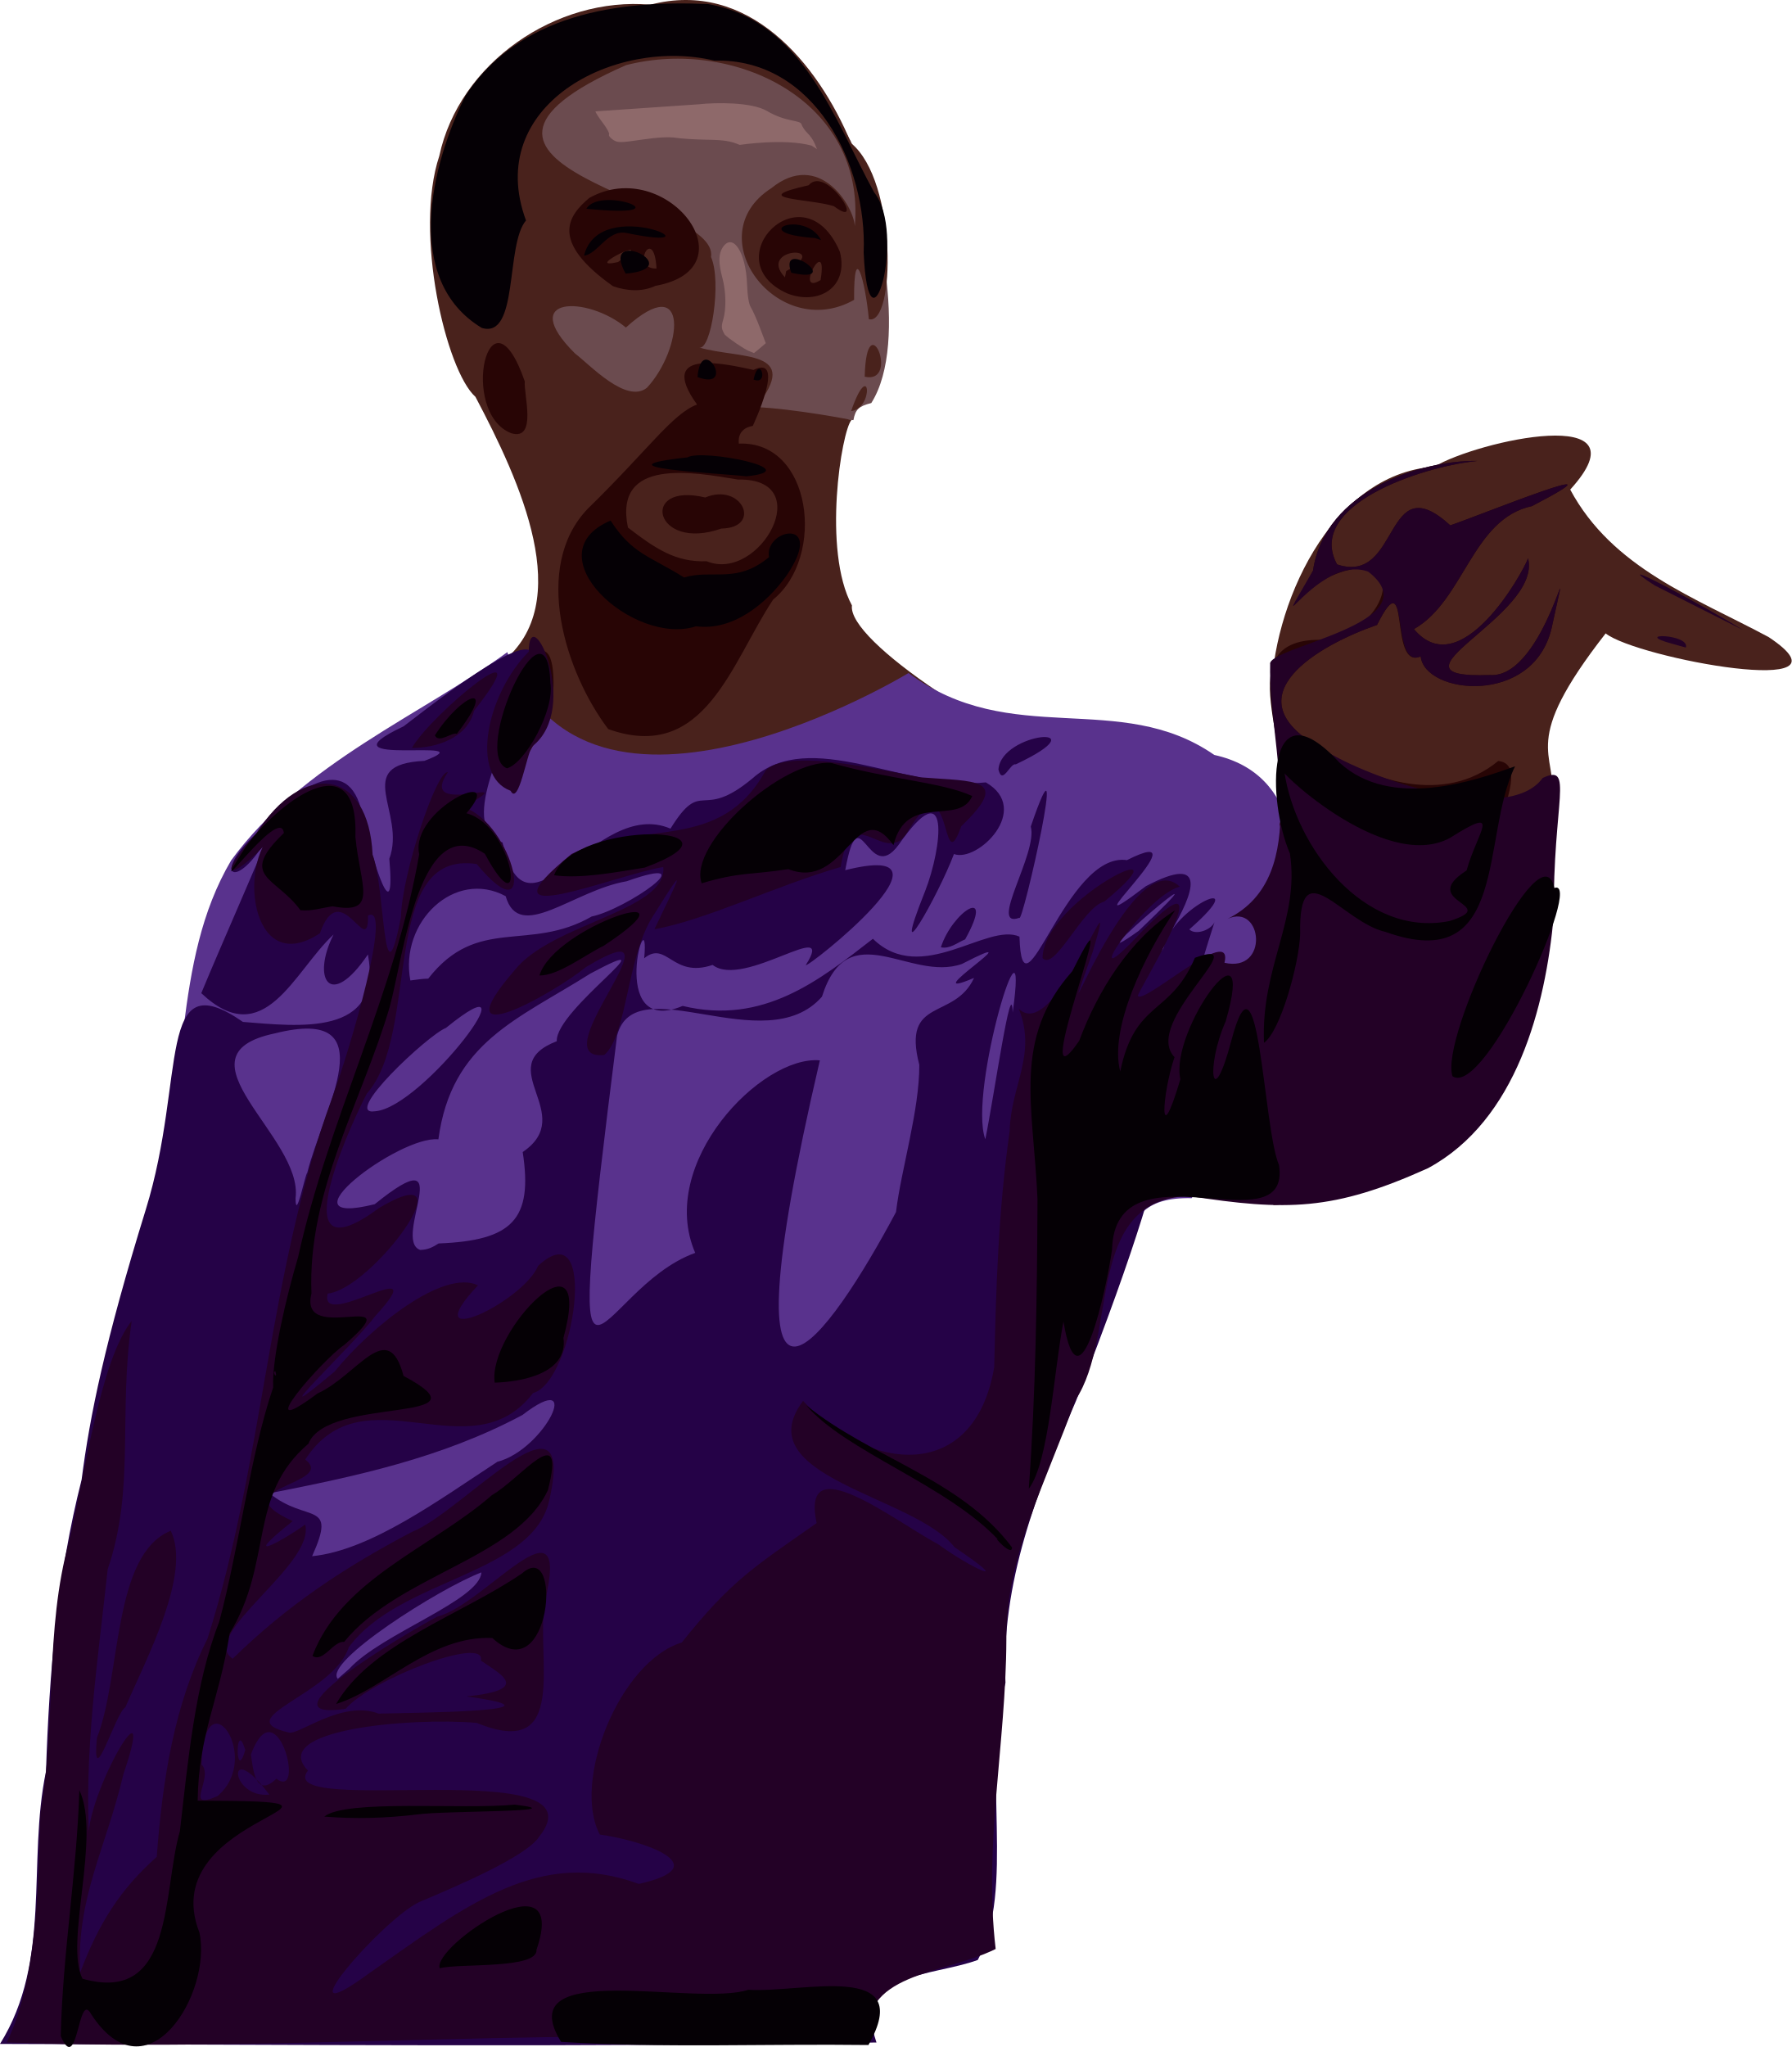
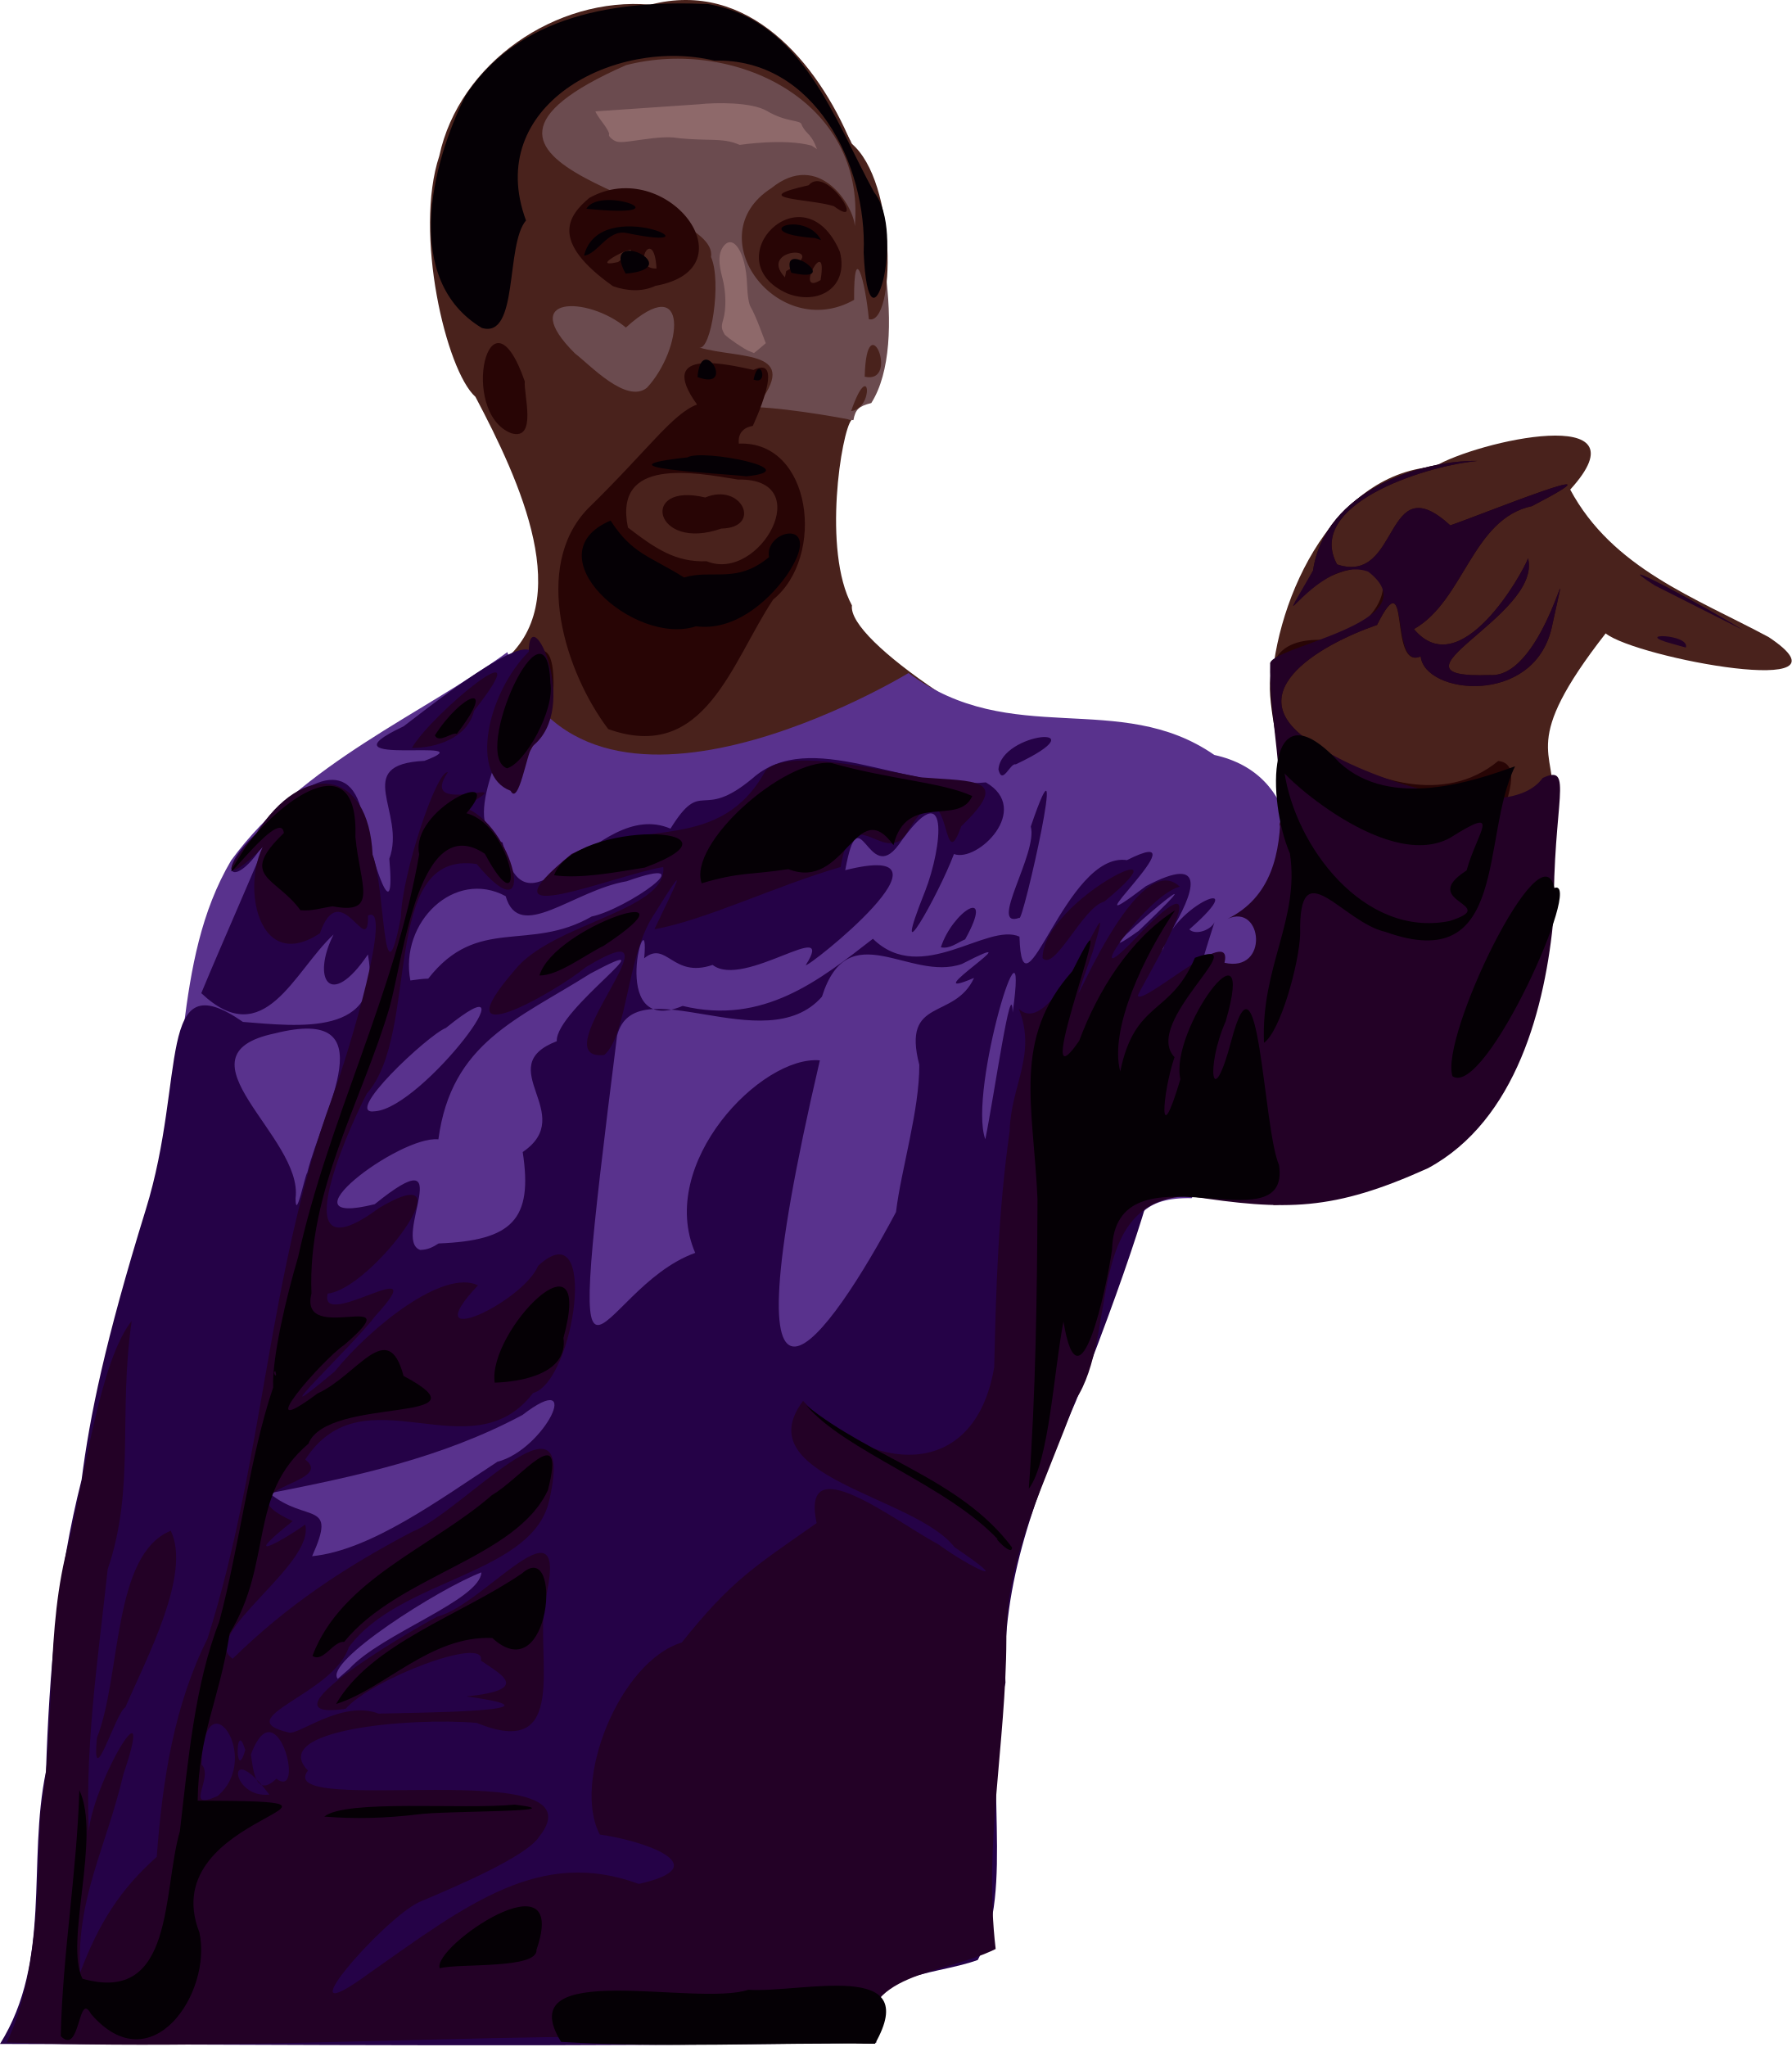
<svg xmlns="http://www.w3.org/2000/svg" id="svg3741" version="1.1" width="1071.155" height="1223.55" viewBox="0 0 1071.155 1223.55">
  <defs id="defs3745" />
  <g id="layer10" style="display:inline">
-     <path transform="translate(-22.5,-18.89008)" style="display:inline;fill:#8e696a" d="M 432.056,237.632 370.126,74.454 c 0,0 96.115,-25.455 149.237,14.422 0.107,51.297 -3.15,137.402 -3.15,137.402 z" id="path3769" />
+     <path transform="translate(-22.5,-18.89008)" style="display:inline;fill:#8e696a;fill-opacity:1" d="M 432.056,237.632 370.126,74.454 c 0,0 96.115,-25.455 149.237,14.422 0.107,51.297 -3.15,137.402 -3.15,137.402 z" id="path3769" />
  </g>
  <g id="layer9" style="display:inline">
    <path transform="translate(-22.5,-18.89008)" style="fill:#6b4b4f" d="M 368.681,261.015 C 328.378,220.573 313.151,111.438 351.579,70.082 390.008,28.727 496.171,38.947 531.024,103.062 c 15.81,34.477 35.488,120.323 12.372,156.742 -7.482,1.888 -9.484,3.8 -10.674,10.196 z m 111.64,-36.996 -3.491,-9.197 c -1.92,-5.058 -4.35,-10.529 -5.401,-12.156 -1.24,-1.921 -2.049,-6.811 -2.308,-13.94 -0.697,-19.22 -8.596,-31.063 -14.603,-21.895 -2.498,3.813 -2.541,9.237 -0.144,18.169 2.212,8.241 2.4,18.584 0.455,25.074 -1.221,4.074 -1.078,5.322 1.015,8.895 2.39,2.349 11.297,8.435 14.268,9.669 1.656,0.662 3.065,1.24 3.13,1.283 2.594,-1.956 4.43,-3.626 7.078,-5.902 z m 27.397,-118.087 3.234,2.119 -1.432,-3.454 c -0.787,-1.899 -2.683,-4.637 -4.213,-6.084 -1.53,-1.447 -3.164,-3.836 -3.632,-5.31 -0.872,-2.749 -9.006,-1.113 -20.635,-7.969 -9.294,-5.48 -31.118,-5.073 -40.349,-4.037 l -62.2,4.258 c 0,0.617 1.985,3.723 4.412,6.902 2.427,3.179 4.096,6.291 3.71,6.916 -0.386,0.625 0.683,2.043 2.376,3.153 2.835,1.858 4.196,1.853 17.225,-0.065 9.417,-1.386 16.237,-1.755 20.399,-1.105 3.439,0.537 11.878,1.059 18.753,1.159 9.991,0.145 13.88,0.765 19.375,3.086 0,0 26.541,-4.073 42.977,0.432 z" id="path3765" />
  </g>
  <g id="g3751" transform="translate(-22.5,-18.89008)" />
  <g id="layer1" style="display:inline" transform="translate(-35.25104,-23.14043)">
    <path transform="translate(12.75104,4.250345)" style="fill:#49221c" d="m 322.5,414.833 c 44.625,-35.481 10.958,-108.167 -15.754,-158.734 -17.68,-15.767 -36.861,-98.205 -21.621,-143.97 11.873,-55.551 69.865,-95.476 126.164,-90.427 58.543,-15.321 100.08,34.719 120.074,82.803 27.774,22.875 26.365,109.285 10.588,105.181 -2.177,-23.185 -9.061,-47.822 -8.826,-11.562 -45.484,25.75 -94.064,-38.124 -49.478,-66.767 28.541,-23.085 49.288,10.656 49.892,22.75 6.595,-75.407 -72.425,-112.755 -136.736,-96.287 -139.325,61.303 56.483,80.001 50.772,114.707 6.558,14.688 -0.075,56.502 -7.138,54.049 24.122,7.107 62.001,0.771 34.032,35.648 23.44,1.056 57.112,7.659 57.112,7.659 -6.014,6.705 -17.493,78.07 0.249,110.889 -5.492,42.413 351.163,231.697 250.624,55.476 0.199,-54.348 35.067,-134.142 97.506,-138.389 25.9,-15.551 128.596,-38.313 81.29,13.676 25.277,47.083 74.388,64.432 118.641,88.159 56.688,37.665 -78.854,12.643 -97.459,-2.203 -51.815,66.374 -29.037,70.591 -31.963,98.897 0,0 -632.136,41.373 -627.969,-81.557 z m 86.748,-164.148 c 21.159,-22.662 26.193,-71.072 -12.574,-36.015 -22.672,-18.913 -65.52,-19.274 -30.312,15.588 8.687,6.554 30.561,30.242 42.885,20.427 z m 122.086,13.941 c 11.244,-32.615 13.934,-1.749 0,0 z m 8.128,-20.563 c 1.064,-44.996 21.535,4.714 0,0 z" id="path3761" />
  </g>
  <g id="layer6" style="display:inline" transform="translate(-35.25104,-23.14043)">
    <path transform="translate(12.75104,4.250345)" style="fill:#59328d" d="m 112.577,740.276 c 24.572,-72.13 11.998,-145.644 48.096,-207.091 42.409,-58.119 115.502,-87.926 165.121,-124.498 46.725,130.061 239.877,12.489 239.877,12.489 61.261,45.741 126.093,9.641 182.817,48.973 101.926,22.443 15.663,216.064 -13.538,264.919 -29.232,-0.579 -34.548,11.903 -42.355,32.298 -19.414,48.596 -237.07,279.207 -392.35,281.811 -52.825,0.886 -159.195,2.5 -187.668,-308.901 z" id="path3767" />
  </g>
  <g id="layer8" style="display:inline" transform="translate(-35.25104,-23.14043)">
    <path transform="translate(12.75104,4.250345)" style="fill:#280505" d="m 774.494,638.75 c 9.547,-43.019 23.553,-86.687 13.059,-127.157 11.22,-44.611 -34.165,-112.334 26.638,-110.237 39.28,-5.163 52.398,-59.067 3.688,-38.052 -24.11,12.718 -29.698,34.341 -10.389,-3.379 7.073,-48.32 65.657,-66.086 98.229,-65.525 -34.244,3.47 -102.839,26.905 -83.843,61.869 38.163,12.629 27.724,-59.867 67.675,-23.357 18.452,-6.308 111.044,-43.88 48.865,-11.518 -35.886,7.598 -40.555,56.562 -70.594,73.52 27.774,33.183 64.87,-33.215 68.24,-42.336 8.517,34.688 -92.11,72.322 -22.875,69.797 33.899,2.378 51.416,-95.399 36.919,-27.985 -11.006,46.759 -75.932,39.549 -78.251,16.838 -19.633,8.735 -5.652,-59.311 -26.1,-18.8 -34.44,11.887 -88.245,42.507 -34.333,73.178 31.188,20.2 74.604,34.66 106.779,8.144 24.95,2.63 -18.942,63.027 -8.857,91.968 -23.967,19.531 -61.703,4.211 -51.251,47.859 -31.845,36.494 -17.219,123.775 -74.3,125.565 C 778.253,672.858 774.494,638.75 774.494,638.75 Z m 16.756,95 c -3.194,-4.484 -3.194,4.484 0,0 z M 326.946,480.972 c -25.425,-13.605 27.24,-116.533 26.472,-51.837 -0.706,15.716 -16.519,49.202 -26.472,51.837 z m 59.181,-26.284 c -25.67,-33.921 -45.654,-96.908 -12.25,-131.696 36.208,-35.345 50.569,-56.71 65.344,-62.317 -25.421,-35.197 20.466,-23.388 33.743,-20.668 19.966,-9.684 -0.427,33.498 -0.427,33.498 0,0 -9.386,0.748 -8.328,10.549 43.794,-1.805 51.965,67.697 20.528,93.195 -25.089,37.743 -40.838,98.047 -98.611,77.44 z M 445,354.375 c 31.667,12.981 66.526,-49.857 18.738,-48.83 -26.726,-4.427 -74.517,-13.403 -65.83,28.674 16.608,12.753 28.608,20.811 47.092,20.156 z m 8.75,-19.548 c -40.325,14.178 -49.241,-28.173 -9.636,-18.571 22.059,-9.179 34.286,18.128 9.636,18.571 z M 328.125,277.838 c -31.553,-12.39 -13.21,-92.326 8.125,-30.963 -0.821,7.332 7.654,35.706 -8.125,30.963 z m 165.277,-83.454 c -44.758,-19.769 9.522,-75.801 31.223,-24.981 5.429,21.275 -12.733,32.07 -31.223,24.981 z m 19.678,-8.083 c 4.774,-28.955 -16.526,10.165 0,0 z m -20.56,-5.363 c 28.84,-16.031 -17.822,-14.429 -0.75,3.736 z m -103.549,9.016 c -38.136,-27.01 -26.692,-42.216 -14.164,-52.753 46.217,-25.803 97.892,42.061 39.536,52.551 -8.084,3.805 -17.262,3.072 -25.372,0.202 z m 26.017,-10.562 c -1.489,-26.871 -16.121,0.509 0,0 z m -22.981,-3.885 c 26.127,-18.776 -23.305,5.425 0,0 z m 129.028,-33.374 c -14.189,-4.577 -53.113,-4.006 -15.095,-12.51 10.545,-12.513 35.319,27.679 15.095,12.51 z" id="path3755" />
  </g>
  <g id="layer4" style="display:inline" transform="translate(-35.25104,-23.14043)">
    <path transform="translate(12.75104,4.250345)" style="fill:#250247" d="m 22.5,1240.608 c 31.107,-49.743 16.194,-108.689 27.495,-162.904 1.955,-58.876 6.711,-117.069 21.302,-174.396 4.878,-37.926 13.853,-82.233 38.371,-161.465 24.518,-79.232 5.717,-148.379 58.068,-112.123 32.858,2.557 83.816,9.209 74.725,-40.323 -22.826,33.712 -33.808,14.319 -20.55,-11.899 -23.771,21.974 -41.325,70.652 -79.075,35.038 11.601,-28.118 35.846,-82.728 39.651,-93.251 -18.251,32.742 -34.376,23.206 -6.755,-2.202 21.857,-26.085 55.123,-50.909 63.369,-11.461 6.31,30.206 20.014,71.011 16.157,26.579 10.338,-27.814 -23.076,-56.402 20.99,-58.53 39.736,-15.054 -67.185,5.15 -12.5,-20.616 166.012,-128.772 6.755,52.05 59.199,69.393 14.697,66.793 55.298,-27.609 100.396,-8.257 19.375,-31.19 17.643,-3.893 49.001,-30.019 34.719,-30.816 91.083,7.413 139.529,2.375 27.731,16.005 -4.941,48.117 -19.054,42.825 -9.388,24.946 -39.367,77.562 -17.251,22.204 10.168,-25.921 15.604,-72.809 -15.899,-27.627 -18.452,25.144 -23.247,-31.711 -31.85,15.069 75.679,-18.961 -23.984,59.77 -23.558,56.676 18.742,-29.553 -37.065,14.534 -55.734,-0.041 -24.099,8.226 -27.388,-14.912 -40.896,-3.997 3.766,-40.798 -23.663,48.055 23.001,28.502 48.178,11.657 81.887,-15.439 113.741,-40.132 28.99,28.397 68.2,-9.997 87.619,-1.283 1.62,55.311 27.489,-51.114 64.256,-45.734 49.486,-24.958 -41.649,55.783 11.307,15.58 76.09,-40.109 -39.513,99.848 10.462,37.217 5.562,-25.512 55.719,-46.577 15.505,-11.387 3.684,3.694 12.888,0.452 15.051,-4.297 -40.514,124.955 -6.362,90.991 -82.79,286.125 -23.112,53.497 -45.073,108.991 -42.156,168.47 -14.662,53.199 6.304,123.003 -16.579,165.706 -27.092,10.02 -74.995,7.162 -60.55,49.324 -174.593,2.877 -349.368,1.263 -524,0.858 z m 208.803,-224.203 c 18.937,-20.923 78.171,-41.032 79.005,-57.655 -25.206,9.583 -94.668,53.717 -85.87,63.611 l 6.865,-5.955 z m -22.213,-67.326 c 35.122,-3.505 75.997,-33.781 110.759,-56.439 28.301,-7.258 52.361,-56.7 14.961,-27.956 -48.528,25.93 -100.343,36.756 -151.193,46.783 22.328,18.276 40.722,3.762 25.474,37.612 z M 558.169,743.375 c 3.053,-25.493 14.068,-60.747 13.924,-88.035 -10.627,-40.878 20.963,-26.295 32.733,-51.932 -38.151,16.301 40.502,-32.927 -7.238,-8.331 -31.193,10.968 -67.899,-30.216 -83.694,19.564 -33.94,38.659 -111.747,-18.062 -122.471,23.249 -33.543,265.946 -14.568,151.858 46.707,129.888 -23.174,-53.659 39.757,-118.29 74.52,-115.073 -61.242,262.268 6.679,163.639 45.52,90.67 z m -273.451,18.769 c 44.093,-1.749 56.481,-14.274 50.281,-54.654 33.338,-22.597 -19.143,-51.045 20.372,-66.239 -1.008,-18.862 71.552,-67.934 20.076,-40.429 -43.587,27.519 -83.058,41.096 -90.859,99.071 -23.55,-2.411 -96.897,53.454 -38.049,38.776 51.638,-41.757 9.953,21.218 27.148,27.343 4.493,-0.102 7.42,-1.54 11.03,-3.868 z M 206.153,720 c 9.255,-37.49 48.126,-100.359 -19.236,-83.448 -62.74,13.041 17.088,61.88 12.281,98.538 0.046,14.786 5.91,-15.037 6.955,-15.09 z m 405.41,-20.134 c 5.114,-24.735 15.781,-99.97 16.354,-75.7 10.441,-74.308 -26.9,46.939 -16.354,75.7 z M 246.764,683.125 c 28.679,-2.071 98.591,-95.491 42.33,-49.813 -10.761,4.174 -62.693,52.824 -42.33,49.813 z m 31.758,-79.291 c 29.613,-37.934 60.067,-15.518 97.721,-37.128 20.425,-4.147 69.571,-38.282 20.899,-21.061 -31.9,5.419 -64.285,37.078 -72.325,8.917 -30.504,-16.467 -63.577,15.501 -56.99,50.38 3.557,-0.443 7.098,-1.032 10.695,-1.109 z m 424.76,-28.561 c 66.241,-63.066 -46.309,32.969 0,0 z M 585,585.136 c 6.891,-21.556 32.902,-37.903 14.513,-4.76 -4.999,2.13 -9.081,5.805 -14.513,4.76 z M 631.875,567.5 c -18.84,6.787 11.232,-38.695 6.875,-54.557 24.371,-71.481 -5.136,59.476 -6.875,54.557 z m -12.456,-88.665 c 1.549,-22.569 62.753,-27.797 10.323,-3.056 -3.259,-1.102 -7.991,12.911 -10.323,3.056 z" id="path3759" />
  </g>
  <g id="layer3" style="display:inline" transform="translate(-35.25104,-23.14043)">
    <path transform="translate(12.75104,4.250345)" style="fill:#230126" d="M 26.556,1239.688 C 44.549,1202.289 45.413,1147.89 46.647,1102.5 56.299,1048.643 49.061,993.226 63.846,940.114 73.432,899.027 82.501,832.053 101.23,808.438 c -8.122,56.432 2.168,100.167 -14.344,148.438 -5.934,54.968 -14.444,110.26 -10.832,165.625 -7.137,-22.699 42.761,-109.296 20.233,-43.173 -10.451,44.522 -28.233,73.885 -25.856,118.605 11.352,-30.014 24.078,-49.741 45.788,-69.165 3.409,-46.379 10.542,-90.977 30.307,-130.339 33.628,-105.621 36.037,-218.478 74.408,-322.935 10.764,-29.264 36.833,-117.501 21.566,-109.345 0.391,27.033 -16.397,-24.707 -28.753,10.604 -42.482,28.11 -49.868,-46.418 -25.152,-62.327 -18.456,25.012 -44.661,38.815 -12.975,2.739 27.911,-44.001 67.227,-39.119 69.648,12.641 7.632,19.657 6.063,93.629 16.919,37.224 0.652,-25.802 21.353,-87.937 28.047,-86.54 -19.475,28.746 49.237,-1.368 9.273,20.84 30.032,9.52 46.097,79.803 7.984,34.026 -58.508,-8.987 -33.285,100.935 -65.657,137.146 -13.158,25.356 -50.502,111.255 7.469,68.331 55.27,-32.73 -4.139,48.497 -30.862,51.258 -5.834,23.588 65.777,-27.311 28.315,13.536 -11.852,16.167 -74.527,75.207 -24.249,33.125 21.994,-27.096 65.311,-61.527 85.735,-51.58 -38.424,40.817 26.766,10.321 36,-11.69 36.76,-33.842 21.634,69.353 -3.074,76.082 C 303.902,900.224 240.076,837.04 205,891.292 c 19.321,14.923 -51.978,16.737 -7.5,36.8 -31.971,25.469 -8.341,13.274 7.473,2.086 5.954,24.237 -64.359,66.235 -43.355,80.166 33.162,-32.41 66.816,-54.522 107.274,-75.852 30.078,-11.687 98.189,-91.776 82.256,-20.073 -8.842,46.051 -89.523,47.374 -120.116,89.079 -9.231,28.343 -72.644,42.464 -36.033,50.926 5.755,2.115 31.602,-19.621 53.867,-11.262 20.877,-0.567 118.821,-1.113 52.578,-10.26 39.812,-4.091 19.66,-13.577 8.586,-21.421 3.271,-15.341 -65.825,11.303 -80.892,28.813 -53.224,7.764 34.15,-44.053 54.724,-55.069 28.509,-7.002 80.621,-76.165 64.377,-9.039 -5.645,33.098 15.222,95.539 -40.741,72.516 -40.141,-3.359 -124.729,4.044 -100.904,28.498 -21.866,28.704 178.729,-11.011 138.235,39.526 -7.353,11.566 -47.619,28.963 -71.88,39.146 -22.54,10.979 -84.319,82.519 -29.354,42.23 58.564,-41.229 101.935,-74.837 160.812,-53.13 48.604,-10.918 0.726,-26.36 -23.295,-29.498 -16.796,-31.476 11.612,-103.325 48.968,-114.807 29.946,-37.414 43.383,-45.224 80.642,-71.375 -9.869,-45.989 45.968,-1.648 72.86,12.769 19.846,14.462 46.835,26.689 9.542,1.614 -23.646,-30.749 -124.844,-41.789 -90.505,-87.424 39.477,42.945 102.521,49.154 114.267,-20.175 1.064,-46.579 2.405,-93.026 9.251,-141.231 0.636,-27.066 16.39,-45.538 5.436,-73.027 22.13,22.327 61.859,-93.923 44.244,-34.12 -28.88,81.756 22.336,-67.539 52.027,-38.799 -21.78,5.476 -65.353,72.89 -22.568,26.641 51.848,-52.372 -3.133,37.081 -2.523,38.523 2.658,6.282 57.597,-43.803 51.799,-19.688 26.81,6.077 22.86,-35.824 1.862,-26.266 51.848,-25.685 24.124,-103.637 25.441,-152.162 -2.269,-10.329 97.997,-24.754 58.636,-55.365 -30.11,-11.038 -63.103,51.659 -33.002,-0.655 7.073,-48.32 65.657,-66.086 98.229,-65.525 -34.244,3.47 -102.839,26.905 -83.843,61.869 38.161,12.627 27.726,-59.864 67.675,-23.357 18.452,-6.308 111.044,-43.88 48.865,-11.518 -35.886,7.598 -40.555,56.562 -70.594,73.52 27.774,33.183 64.87,-33.215 68.24,-42.336 8.517,34.688 -92.11,72.322 -22.875,69.797 33.778,2.671 51.504,-95.613 36.919,-27.985 -11.006,46.759 -75.932,39.549 -78.251,16.838 -18.715,8.517 -6.03,-59.221 -26.1,-18.8 -34.44,11.887 -88.245,42.507 -34.333,73.178 31.188,20.201 112.924,46.681 133.366,18.291 18.94,-8.855 6.103,13.578 6.616,82.527 -4.968,54.117 -22.119,122.04 -75.136,150.712 -56.677,25.59 -84.634,25.639 -143.046,16.636 -63.017,2.501 -41.692,82.809 -67.822,122.045 -16.856,47.382 -41.839,93.53 -41.251,143.117 -0.194,62.212 -13.698,122.8 -6.392,184.911 -31.428,15.601 -82.817,13.896 -75.689,56.632 -171.608,-12.067 -346.119,5.518 -515.511,-0.789 z M 152.5,1092.49 c 27.709,-23.36 -8.318,-73.106 -9.509,-18.959 7.768,7.997 -11.396,28.172 9.509,18.959 z m 31.014,-0.927 c -26.257,-35.006 -23.653,2.618 0,0 z m 4.204,-9.468 c 17.889,13.192 0.155,-55.804 -15.218,-14.526 1.277,8.442 2.582,26.616 15.218,14.526 z m -18.599,-17.214 c -6.062,-20.104 -6.006,21.312 0,0 z m -88.691,-7.148 c 14.669,-37.121 9.131,-109.609 44.16,-123.869 12.489,25.624 -14.474,76.125 -27.191,105.605 -5.699,2.807 -20.171,52.614 -16.969,18.264 z M 383.75,649.479 c -39.785,4.29 52.926,-91.148 -10.984,-52.502 -20.42,16.537 -87.291,53.551 -42.613,1.881 22.104,-28.109 91.709,-35.645 88.878,-61.717 -28.9,4.695 -114.13,40.575 -54.808,-7.809 43.128,-20.908 88.771,-0.534 116.069,-49.958 12.229,-12.185 57.455,-2.767 92.699,4.161 32.12,2.597 54.764,-0.027 24.18,29.241 -12.347,34.709 -4.909,-41.189 -31.393,2.131 -13.442,25.149 -33.884,-20.783 -40.685,22.208 -37.906,10.922 -81.597,32.053 -111.341,37.188 12.701,-26.623 22.511,-45.466 -0.291,-8.718 -16.288,24.147 -15.817,72.018 -29.709,83.892 z M 645.788,591.562 c 0.299,-34.772 91.758,-78.865 36.877,-33.743 -12.611,2.986 -29.676,42.001 -36.877,33.743 z m -318.034,-100 c -24.633,-9.127 -14.036,-58.207 10.84,-83.125 0.212,-32.634 31.774,33.561 2.01,56.676 -3.265,4.756 -8.098,35.746 -12.85,26.449 z M 268.75,465.965 c 11.552,-20.36 79.751,-76.327 37.166,-22.249 -4.007,16.645 -23.032,22.256 -37.166,22.249 z M 1022.5,403.75 c -25.498,-6.788 10.533,-6.101 7.889,2.205 z m -10.735,-34.929 c -31.531,-20.438 29.831,12.278 52.755,26.619 z" id="path3757" />
  </g>
  <g id="layer5" style="display:inline" transform="translate(-35.25104,-23.14043)">
-     <path transform="translate(12.75104,4.250345)" style="fill:#050005" d="m 58.823,1235.938 c 1.039,-48.609 9.623,-97.655 11.113,-147.027 13.146,27.829 -9.033,90.855 1.862,112.718 55.211,15.626 47.688,-51.916 58.26,-88.22 4.805,-41.657 9.043,-88.242 23.454,-124.984 12.059,-44.784 18.498,-99.798 32.29,-140.214 -0.716,-18.126 8.048,-54.864 14.911,-77.898 18.064,-82.245 58.061,-157.618 72.404,-240.854 -5.752,-26.803 53.551,-53.8 28.231,-24.458 28.833,7.538 36.661,72.044 11.033,24.23 -39.298,-26.378 -48.727,62.018 -56.936,91.659 -16.71,56.648 -49.253,110.259 -46.736,171.161 -8.011,31.919 60.838,-4.852 19.748,30.617 -13.385,9.022 -58.015,60.359 -16.145,29.141 23.703,-10.643 42.109,-45.987 51.439,-10.49 54.99,29.251 -45.433,11.489 -56.875,40.54 -36.347,30.935 -20.945,70.511 -47.094,113.445 -6.302,40.581 -18.531,59.503 -19.105,99.895 125.847,0.384 -27.207,6.364 1.031,78.809 7.836,36.011 -31.129,100.458 -64.754,48.738 -7.905,-14.603 -7.735,37.334 -18.131,13.192 z M 187.104,838.516 c -2.406,0.542 1.791,5.479 0,0 z m 170.846,400.866 c -31.314,-50.477 80.324,-20.764 111.919,-31.14 32.25,1.983 100.573,-17.699 71.807,33.009 -61.197,-0.779 -122.86,1.88 -183.727,-1.868 z m -72.58,-44.036 c -4.462,-12.954 77.971,-69.332 57.897,-11.141 0.946,11.816 -45.372,8.07 -57.897,11.141 z m -68.999,-90.627 c 12.881,-10.468 82.656,-4.086 113.925,-7.143 38.575,4.68 -43.29,3.524 -58.277,5.864 -18.412,2.233 -37.157,2.783 -55.649,1.28 z m 7.067,-67.318 c 20.84,-36.14 75.014,-53.262 111.172,-78.061 24.608,-21.729 17.362,70.801 -17.802,38.616 -37.005,-1.53 -64.497,30.495 -93.37,39.445 z m -14.136,-28.769 c 17.312,-45.994 71.847,-65.036 107.338,-96.092 17.035,-9.615 44.569,-46.509 33.449,-3.009 -18.842,40.87 -89.532,50.848 -121.879,90.783 -6.261,-0.815 -12.641,12.71 -18.908,8.318 z m 410.114,-69.273 c -30.949,-33.022 -91.648,-52.963 -114.963,-80.536 38.78,31.53 92.348,43.924 123.048,84.954 0.443,6.258 -12.516,-7.908 -8.085,-4.419 z M 637.559,908.75 c 4.169,-57.124 4.922,-115.274 5.216,-172.889 -2.339,-55.748 -15.37,-95.987 20.864,-136.513 35.05,-70.815 -29.136,89.872 4.026,41.709 11.293,-30.291 30.564,-61.041 57.334,-78.024 -18.002,26.311 -39.557,70.655 -32.775,96.331 8.835,-42.844 29.907,-33.202 44.64,-67.98 37.564,-13.634 -32.108,38.53 -12.188,59.382 -7.362,21.667 -9.9,58.404 3.503,13.204 -6.682,-29.1 46.404,-101.152 27.091,-34.592 -12.096,27.292 -8.303,55.887 3.471,11.184 16.535,-62.512 18.76,52.012 28.382,74.666 7.628,50.236 -98.146,-14.949 -99.809,50.784 -3.315,22.952 -19.637,99.543 -29.027,42.772 -5.777,29.715 -8.631,84.103 -20.729,99.965 z M 318.247,845.33 c -4.339,-30.831 60.002,-95.925 41.107,-26.727 2.901,21.482 -25.682,26.313 -41.107,26.727 z M 778.178,642.188 c -1.94,-45.482 21.48,-73.724 15.487,-113.185 -13.518,-31.016 -14.957,-102.625 29.609,-54.309 30.788,28.394 81.142,10.823 105.016,2.228 -20.701,41.841 -3.267,125.569 -77.49,98.99 -25.914,-5.824 -52.083,-49.559 -50.984,1.059 -0.595,17.952 -11.834,58.368 -21.638,65.217 z m 110.922,-72.778 c 31.753,-9.991 -19.754,-11.047 10.186,-30.208 6.352,-23.097 22.212,-39.73 -9.939,-19.46 -39.945,21.764 -108.742,-45.698 -99.06,-39.986 6.281,44.861 47.694,99.939 98.813,89.654 z M 345,601.977 c 8.943,-29.618 100.228,-58.506 38.475,-17.809 -11.73,5.769 -27.136,17.87 -38.475,17.809 z m 545.872,60.234 c -7.867,-22.983 53.123,-149.777 60.884,-112.535 17.934,-6.874 -41.149,125.616 -60.884,112.535 z m -688.775,-99.281 c -14.693,-20.155 -37.41,-19.619 -9.898,-46.095 -1.822,-18.461 -50.882,52.017 -22.804,8.292 18.36,-25.449 67.564,-64.489 65.59,-5.882 2.709,28.789 14.27,46.639 -13.565,41.385 -6.385,0.851 -12.813,3.056 -19.322,2.3 z M 441.993,546.875 c -8.325,-23.58 48.643,-74.387 77.394,-71.96 35.411,10.026 66.422,11.51 84.364,19.786 -8.037,18.35 -39.227,-2.752 -47.083,29.38 -22.258,-30.845 -28.724,27.741 -62.883,14.314 -22.15,3.475 -29.16,1.629 -51.792,8.479 z M 353.75,542.056 c 12.507,-33.743 123.165,-30.063 54.171,-4.569 -17.181,2.73 -38.145,6.822 -54.171,4.569 z M 325.586,478.125 c -21.582,-8.11 24.008,-107.738 25.947,-51.04 2.722,16.126 -14.984,48.023 -25.947,51.04 z M 282.5,458.437 c 15.978,-24.949 38.212,-33.446 13.092,-0.91 -2.445,-1.345 -10.819,5.983 -13.092,0.91 z m 156.146,-65.201 c -37.445,12.223 -98.353,-43.161 -51.097,-63.193 12.809,20.038 23.744,21.342 43.913,34.024 17.144,-5.099 31.256,4.063 50.773,-12.161 -2.945,-17.119 34.481,-24.172 10.449,11.086 -12.008,16.746 -32.127,33.194 -54.039,30.244 z M 468.75,303.603 c -17.471,-2.052 -92.625,-5.126 -35.219,-11.325 8.564,-5.293 72.708,7.458 35.219,11.325 z m 4.261,-57.824 c 3.364,-16.123 9.872,3.858 0,0 z m -33.501,-1.504 c 2.176,-27.402 23.874,8.861 0,0 z M 310.536,214.9 c -47.455,-28.606 -30.167,-98.039 -9.788,-138.667 32.031,-49.017 91.327,-57.357 145.078,-54.906 56.235,9.681 75.271,68.575 99.266,112.533 19.602,24.31 -3.318,104.424 -6.252,35.959 C 541.013,117.538 509.429,53.502 449.597,55.13 389.589,40.866 311.58,82.208 336.971,150.675 c -12.42,14.486 -4.149,70.955 -26.435,64.224 z m 185.033,-32.968 c -8.053,-21.74 32.621,7.169 0,0 z m -99.033,0.519 c -16.131,-29.095 38.415,-3.275 0,0 z M 371.643,171.72 c 9.413,-37.751 86.689,-0.723 25.037,-13.646 -11.007,-1.869 -16.843,12.705 -25.037,13.646 z m 138.077,-10.552 c -42.246,-2.972 -6.081,-17.383 3.68,1.246 l -3.68,-1.246 z M 373.074,143.667 c 8.406,-14.391 61.599,6.272 0,0 z" id="path3753" />
+     <path transform="translate(12.75104,4.250345)" style="fill:#050005" d="m 58.823,1235.938 c 1.039,-48.609 9.623,-97.655 11.113,-147.027 13.146,27.829 -9.033,90.855 1.862,112.718 55.211,15.626 47.688,-51.916 58.26,-88.22 4.805,-41.657 9.043,-88.242 23.454,-124.984 12.059,-44.784 18.498,-99.798 32.29,-140.214 -0.716,-18.126 8.048,-54.864 14.911,-77.898 18.064,-82.245 58.061,-157.618 72.404,-240.854 -5.752,-26.803 53.551,-53.8 28.231,-24.458 28.833,7.538 36.661,72.044 11.033,24.23 -39.298,-26.378 -48.727,62.018 -56.936,91.659 -16.71,56.648 -49.253,110.259 -46.736,171.161 -8.011,31.919 60.838,-4.852 19.748,30.617 -13.385,9.022 -58.015,60.359 -16.145,29.141 23.703,-10.643 42.109,-45.987 51.439,-10.49 54.99,29.251 -45.433,11.489 -56.875,40.54 -36.347,30.935 -20.945,70.511 -47.094,113.445 -6.302,40.581 -18.531,59.503 -19.105,99.895 125.847,0.384 -27.207,6.364 1.031,78.809 7.836,36.011 -28.687,90.502 -64.754,48.738 -7.905,-14.603 -6.232,25.313 -18.131,13.192 z M 187.104,838.516 c -2.406,0.542 1.791,5.479 0,0 z m 170.846,400.866 c -31.314,-50.477 80.324,-20.764 111.919,-31.14 32.25,1.983 104.517,-18.451 75.752,32.257 -61.197,-0.779 -126.805,2.632 -187.671,-1.117 z m -72.58,-44.036 c -4.462,-12.954 77.971,-69.332 57.897,-11.141 0.946,11.816 -45.372,8.07 -57.897,11.141 z m -68.999,-90.627 c 12.881,-10.468 82.656,-4.086 113.925,-7.143 38.575,4.68 -43.29,3.524 -58.277,5.864 -18.412,2.233 -37.157,2.783 -55.649,1.28 z m 7.067,-67.318 c 20.84,-36.14 75.014,-53.262 111.172,-78.061 24.608,-21.729 17.362,70.801 -17.802,38.616 -37.005,-1.53 -64.497,30.495 -93.37,39.445 z m -14.136,-28.769 c 17.312,-45.994 71.847,-65.036 107.338,-96.092 17.035,-9.615 44.569,-46.509 33.449,-3.009 -18.842,40.87 -89.532,50.848 -121.879,90.783 -6.261,-0.815 -12.641,12.71 -18.908,8.318 z m 410.114,-69.273 c -30.949,-33.022 -91.648,-52.963 -114.963,-80.536 38.78,31.53 92.348,43.924 123.048,84.954 0.443,6.258 -12.516,-7.908 -8.085,-4.419 z M 637.559,908.75 c 4.169,-57.124 4.922,-115.274 5.216,-172.889 -2.339,-55.748 -15.37,-95.987 20.864,-136.513 35.05,-70.815 -29.136,89.872 4.026,41.709 11.293,-30.291 30.564,-61.041 57.334,-78.024 -18.002,26.311 -39.557,70.655 -32.775,96.331 8.835,-42.844 29.907,-33.202 44.64,-67.98 37.564,-13.634 -32.108,38.53 -12.188,59.382 -7.362,21.667 -9.9,58.404 3.503,13.204 -6.682,-29.1 46.404,-101.152 27.091,-34.592 -12.096,27.292 -8.303,55.887 3.471,11.184 16.535,-62.512 18.76,52.012 28.382,74.666 7.628,50.236 -98.146,-14.949 -99.809,50.784 -3.315,22.952 -19.637,99.543 -29.027,42.772 -5.777,29.715 -8.631,84.103 -20.729,99.965 z M 318.247,845.33 c -4.339,-30.831 60.002,-95.925 41.107,-26.727 2.901,21.482 -25.682,26.313 -41.107,26.727 z M 778.178,642.188 c -1.94,-45.482 21.48,-73.724 15.487,-113.185 -13.518,-31.016 -14.957,-102.625 29.609,-54.309 30.788,28.394 81.142,10.823 105.016,2.228 -20.701,41.841 -3.267,125.569 -77.49,98.99 -25.914,-5.824 -52.083,-49.559 -50.984,1.059 -0.595,17.952 -11.834,58.368 -21.638,65.217 z m 110.922,-72.778 c 31.753,-9.991 -19.754,-11.047 10.186,-30.208 6.352,-23.097 22.212,-39.73 -9.939,-19.46 -39.945,21.764 -108.742,-45.698 -99.06,-39.986 6.281,44.861 47.694,99.939 98.813,89.654 z M 345,601.977 c 8.943,-29.618 100.228,-58.506 38.475,-17.809 -11.73,5.769 -27.136,17.87 -38.475,17.809 z m 545.872,60.234 c -7.867,-22.983 53.123,-149.777 60.884,-112.535 17.934,-6.874 -41.149,125.616 -60.884,112.535 z m -688.775,-99.281 c -14.693,-20.155 -37.41,-19.619 -9.898,-46.095 -1.822,-18.461 -50.882,52.017 -22.804,8.292 18.36,-25.449 67.564,-64.489 65.59,-5.882 2.709,28.789 14.27,46.639 -13.565,41.385 -6.385,0.851 -12.813,3.056 -19.322,2.3 z M 441.993,546.875 c -8.325,-23.58 48.643,-74.387 77.394,-71.96 35.411,10.026 66.422,11.51 84.364,19.786 -8.037,18.35 -39.227,-2.752 -47.083,29.38 -22.258,-30.845 -28.724,27.741 -62.883,14.314 -22.15,3.475 -29.16,1.629 -51.792,8.479 z M 353.75,542.056 c 12.507,-33.743 123.165,-30.063 54.171,-4.569 -17.181,2.73 -38.145,6.822 -54.171,4.569 z M 325.586,478.125 c -21.582,-8.11 24.008,-107.738 25.947,-51.04 2.722,16.126 -14.984,48.023 -25.947,51.04 z M 282.5,458.437 c 15.978,-24.949 38.212,-33.446 13.092,-0.91 -2.445,-1.345 -10.819,5.983 -13.092,0.91 z m 156.146,-65.201 c -37.445,12.223 -98.353,-43.161 -51.097,-63.193 12.809,20.038 23.744,21.342 43.913,34.024 17.144,-5.099 31.256,4.063 50.773,-12.161 -2.945,-17.119 34.481,-24.172 10.449,11.086 -12.008,16.746 -32.127,33.194 -54.039,30.244 z M 468.75,303.603 c -17.471,-2.052 -92.625,-5.126 -35.219,-11.325 8.564,-5.293 72.708,7.458 35.219,11.325 z m 4.261,-57.824 c 3.364,-16.123 9.872,3.858 0,0 z m -33.501,-1.504 c 2.176,-27.402 23.874,8.861 0,0 z M 310.536,214.9 c -47.455,-28.606 -30.167,-98.039 -9.788,-138.667 32.031,-49.017 91.327,-57.357 145.078,-54.906 56.235,9.681 75.271,68.575 99.266,112.533 19.602,24.31 -3.318,104.424 -6.252,35.959 C 541.013,117.538 509.429,53.502 449.597,55.13 389.589,40.866 311.58,82.208 336.971,150.675 c -12.42,14.486 -4.149,70.955 -26.435,64.224 z m 185.033,-32.968 c -8.053,-21.74 32.621,7.169 0,0 z m -99.033,0.519 c -16.131,-29.095 38.415,-3.275 0,0 z M 371.643,171.72 c 9.413,-37.751 86.689,-0.723 25.037,-13.646 -11.007,-1.869 -16.843,12.705 -25.037,13.646 z m 138.077,-10.552 c -42.246,-2.972 -6.081,-17.383 3.68,1.246 l -3.68,-1.246 z M 373.074,143.667 c 8.406,-14.391 61.599,6.272 0,0 z" id="path3753" />
  </g>
</svg>
